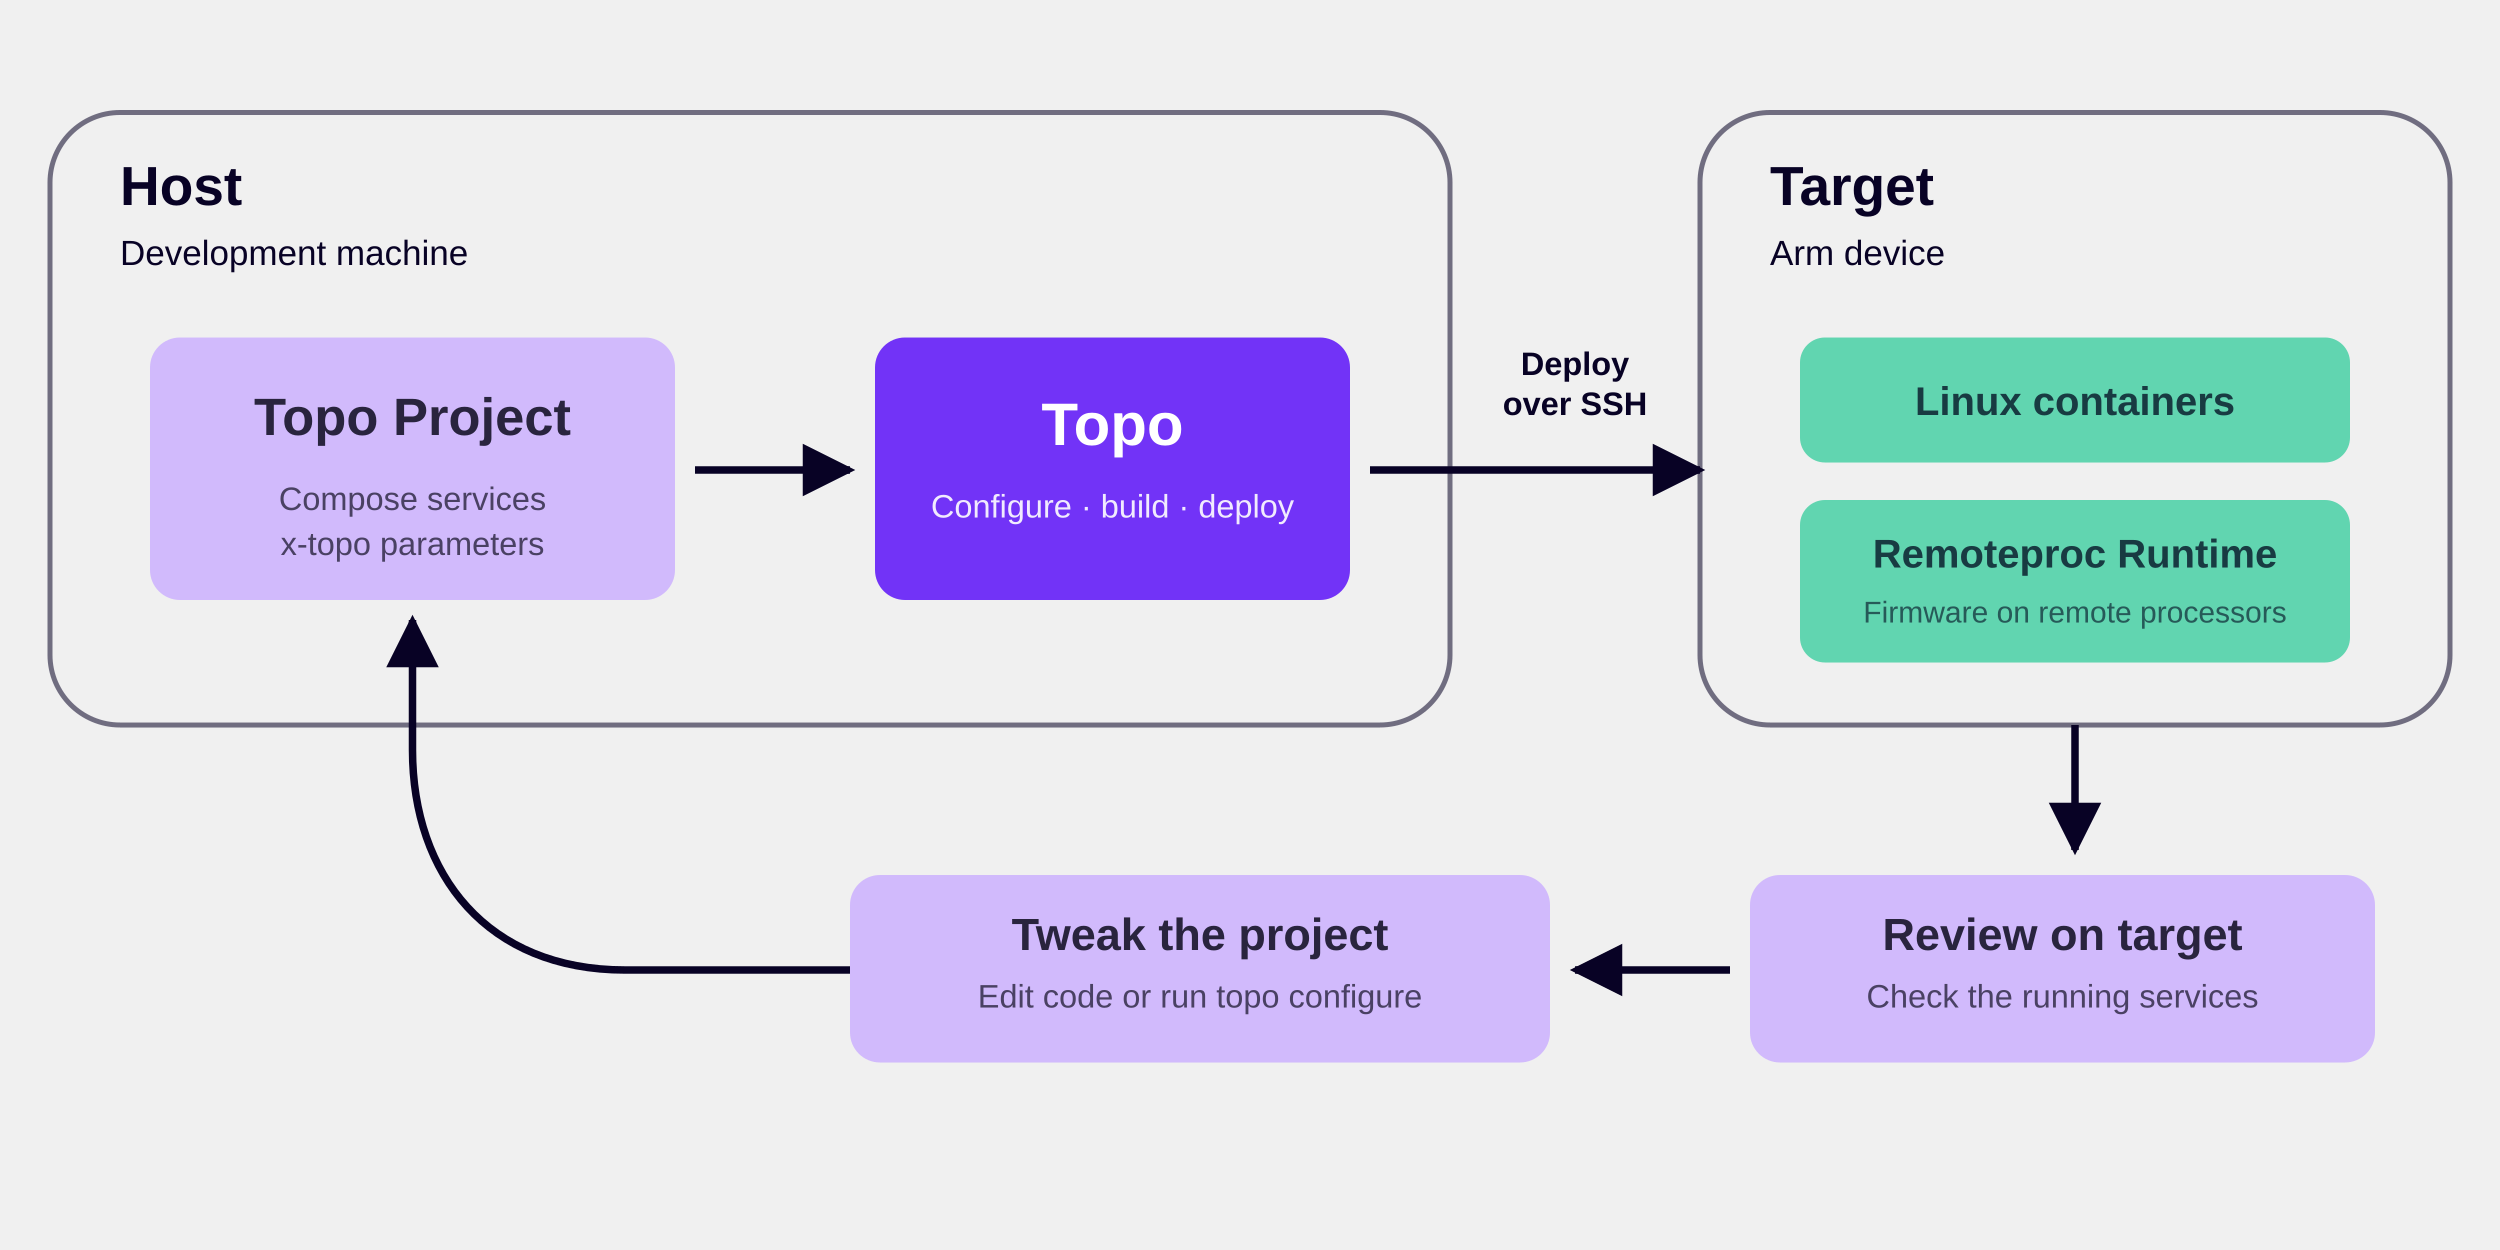
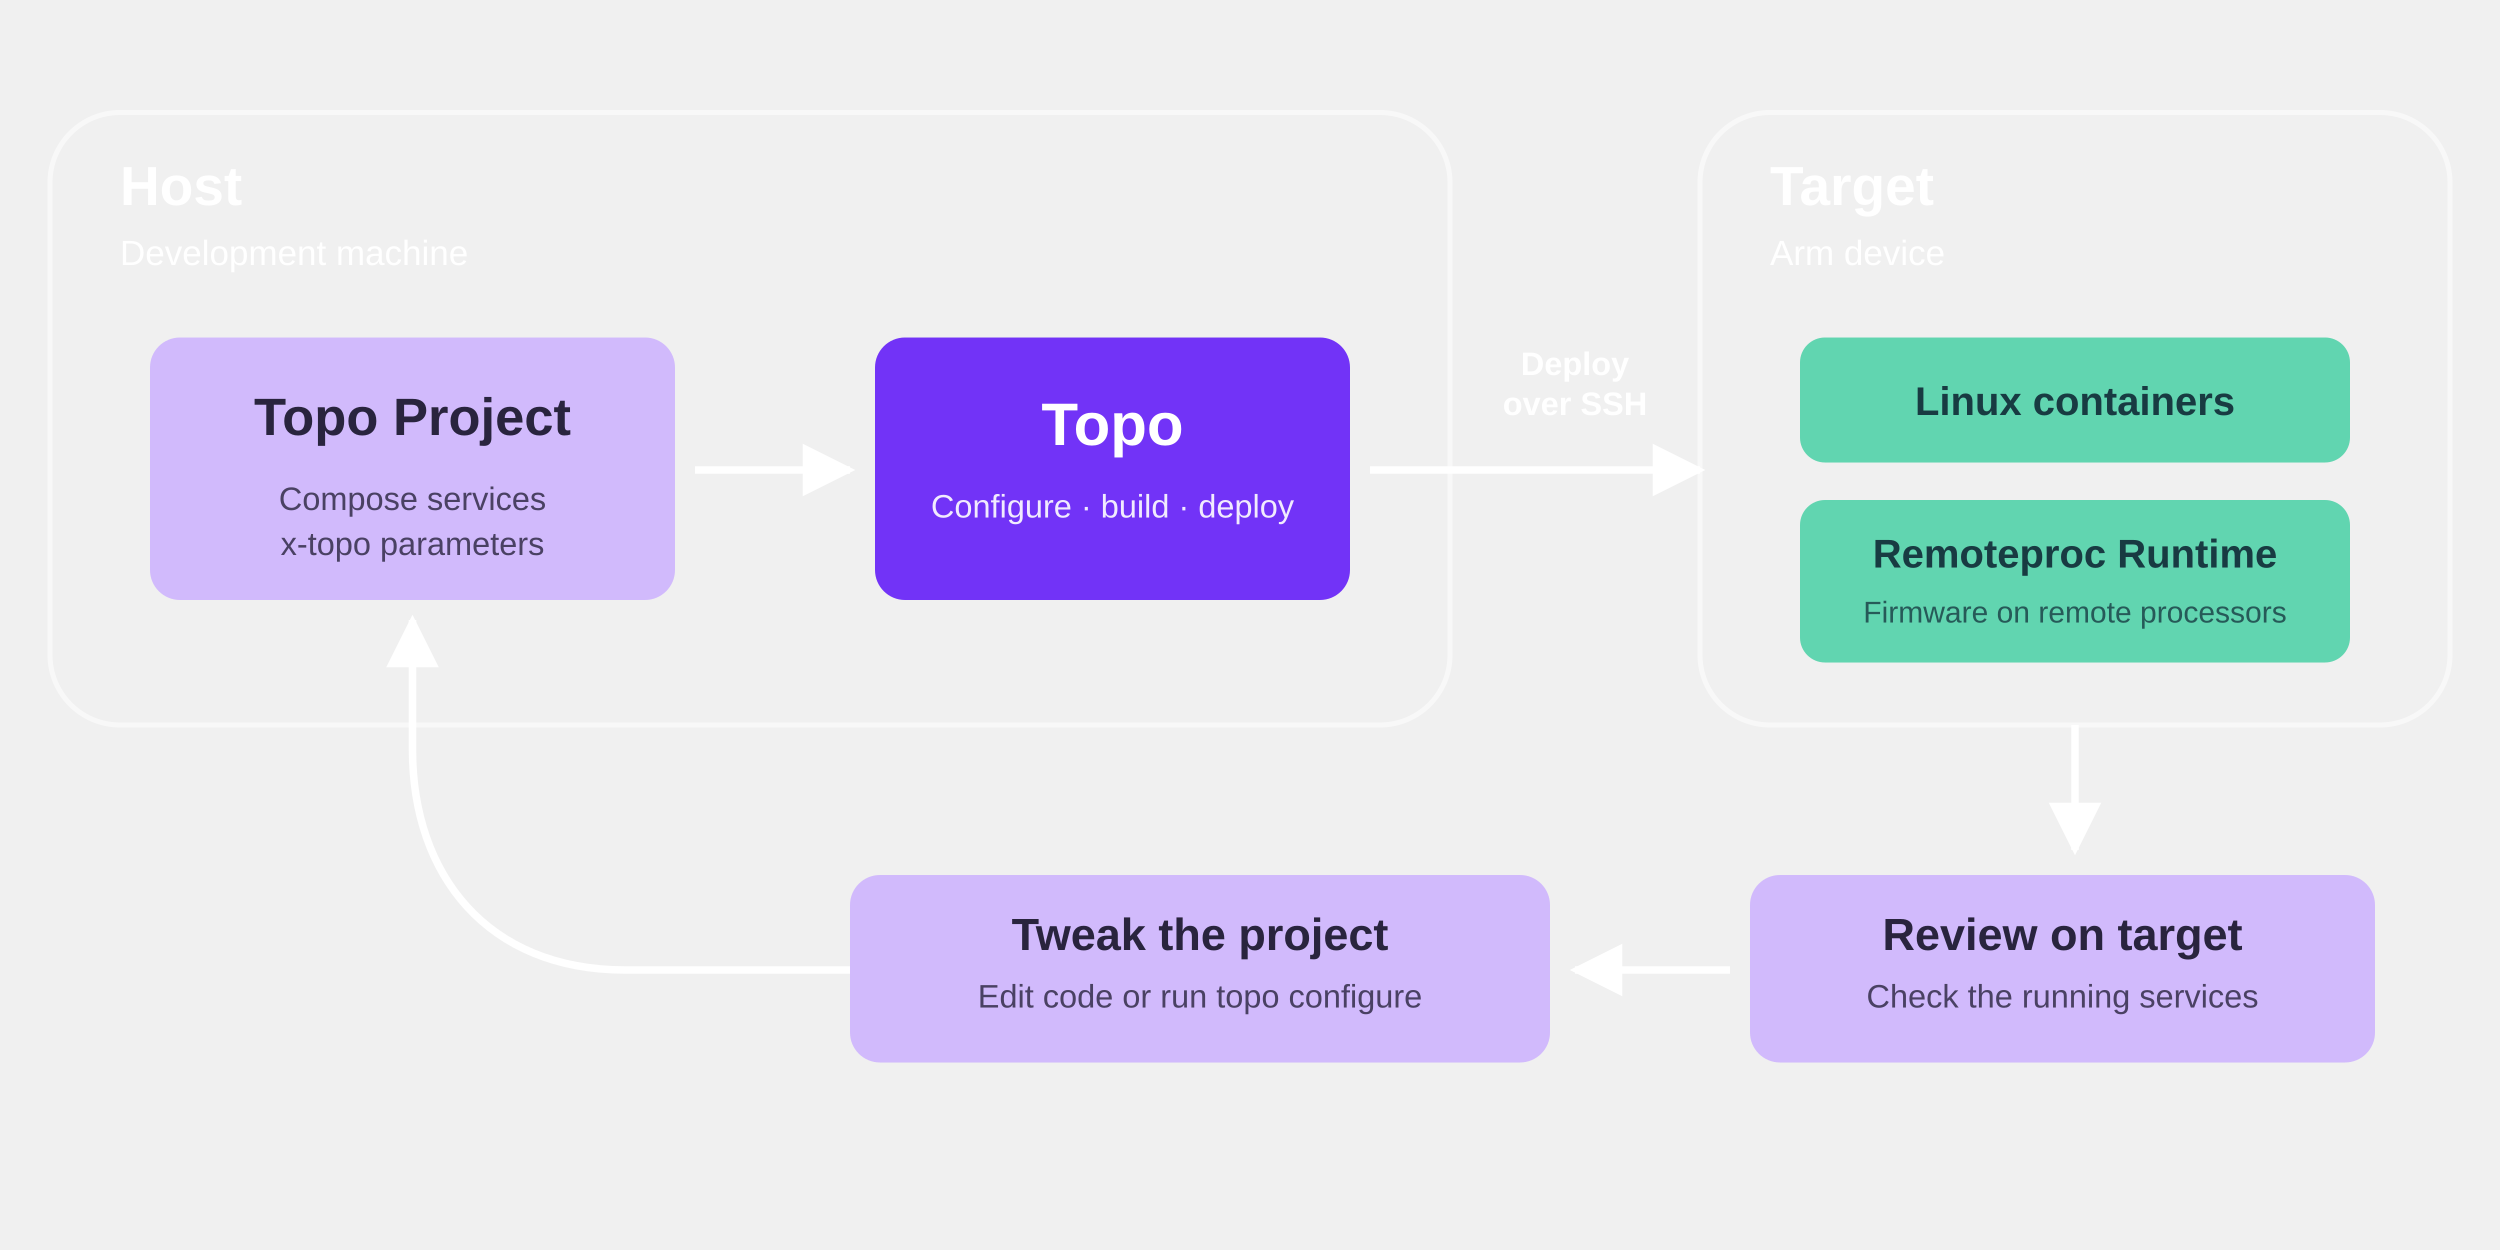
<svg xmlns="http://www.w3.org/2000/svg" viewBox="0 0 1000 500" width="1000" height="500" fill="none" font-family="Aeonik, Arial, sans-serif" role="img" aria-labelledby="title description">
  <style>
    :root {
-       color: #080225;
+       color: #fff;
    }
  </style>
  <defs>
    <marker id="arrow" viewBox="0 0 10 10" refX="9" refY="5" markerWidth="7" markerHeight="7" orient="auto-start-reverse">
      <path d="M 0 0 L 10 5 L 0 10 z" fill="currentColor" />
    </marker>
  </defs>
  <rect x="20" y="45" width="560" height="245" rx="28" stroke="currentColor" stroke-opacity="0.55" stroke-width="2" />
  <text x="48" y="82" fill="currentColor" font-size="22" font-weight="600">Host</text>
  <text x="48" y="106" fill="currentColor" font-size="14">Development machine</text>
  <rect x="60" y="135" width="210" height="105" rx="12" fill="#D1BAFC" />
  <text x="165" y="174" text-anchor="middle" fill="#29243E" font-size="21" font-weight="600">Topo Project</text>
  <text x="165" y="204" text-anchor="middle" fill="#29243E" fill-opacity="0.8" font-size="13">Compose services</text>
  <text x="165" y="222" text-anchor="middle" fill="#29243E" fill-opacity="0.8" font-size="13">x-topo parameters</text>
  <path d="M278 188 H340" stroke="currentColor" stroke-width="3" marker-end="url(#arrow)" />
  <rect x="350" y="135" width="190" height="105" rx="12" fill="#7233F7" />
  <text x="445" y="178" text-anchor="middle" fill="#FFFFFF" font-size="24" font-weight="600">Topo</text>
  <text x="445" y="207" text-anchor="middle" fill="#FFFFFF" fill-opacity="0.9" font-size="13">Configure · build · deploy</text>
  <path d="M548 188 H680" stroke="currentColor" stroke-width="3" marker-end="url(#arrow)" />
  <text x="630" y="150" text-anchor="middle" fill="currentColor" font-size="13" font-weight="600">Deploy</text>
  <text x="630" y="166" text-anchor="middle" fill="currentColor" font-size="13" font-weight="600">over SSH</text>
  <rect x="680" y="45" width="300" height="245" rx="28" stroke="currentColor" stroke-opacity="0.55" stroke-width="2" />
  <text x="708" y="82" fill="currentColor" font-size="22" font-weight="600">Target</text>
  <text x="708" y="106" fill="currentColor" font-size="14">Arm device</text>
  <rect x="720" y="135" width="220" height="50" rx="10" fill="#61D5B0" />
  <text x="830" y="166" text-anchor="middle" fill="#183B42" font-size="16" font-weight="600">Linux containers</text>
  <rect x="720" y="200" width="220" height="65" rx="10" fill="#61D5B0" />
  <text x="830" y="227" text-anchor="middle" fill="#183B42" font-size="16" font-weight="600">Remoteproc Runtime</text>
  <text x="830" y="249" text-anchor="middle" fill="#183B42" fill-opacity="0.8" font-size="12">Firmware on remote processors</text>
  <path d="M830 290 V340" stroke="currentColor" stroke-width="3" marker-end="url(#arrow)" />
  <rect x="700" y="350" width="250" height="75" rx="12" fill="#D1BAFC" />
  <text x="825" y="380" text-anchor="middle" fill="#29243E" font-size="18" font-weight="600">Review on target</text>
  <text x="825" y="403" text-anchor="middle" fill="#29243E" fill-opacity="0.8" font-size="13">Check the running services</text>
  <path d="M692 388 H630" stroke="currentColor" stroke-width="3" marker-end="url(#arrow)" />
  <rect x="340" y="350" width="280" height="75" rx="12" fill="#D1BAFC" />
  <text x="480" y="380" text-anchor="middle" fill="#29243E" font-size="18" font-weight="600">Tweak the project</text>
  <text x="480" y="403" text-anchor="middle" fill="#29243E" fill-opacity="0.8" font-size="13">Edit code or run topo configure</text>
  <path d="M340 388 H250 C195 388 165 350 165 300 V248" stroke="currentColor" stroke-width="3" marker-end="url(#arrow)" />
</svg>
